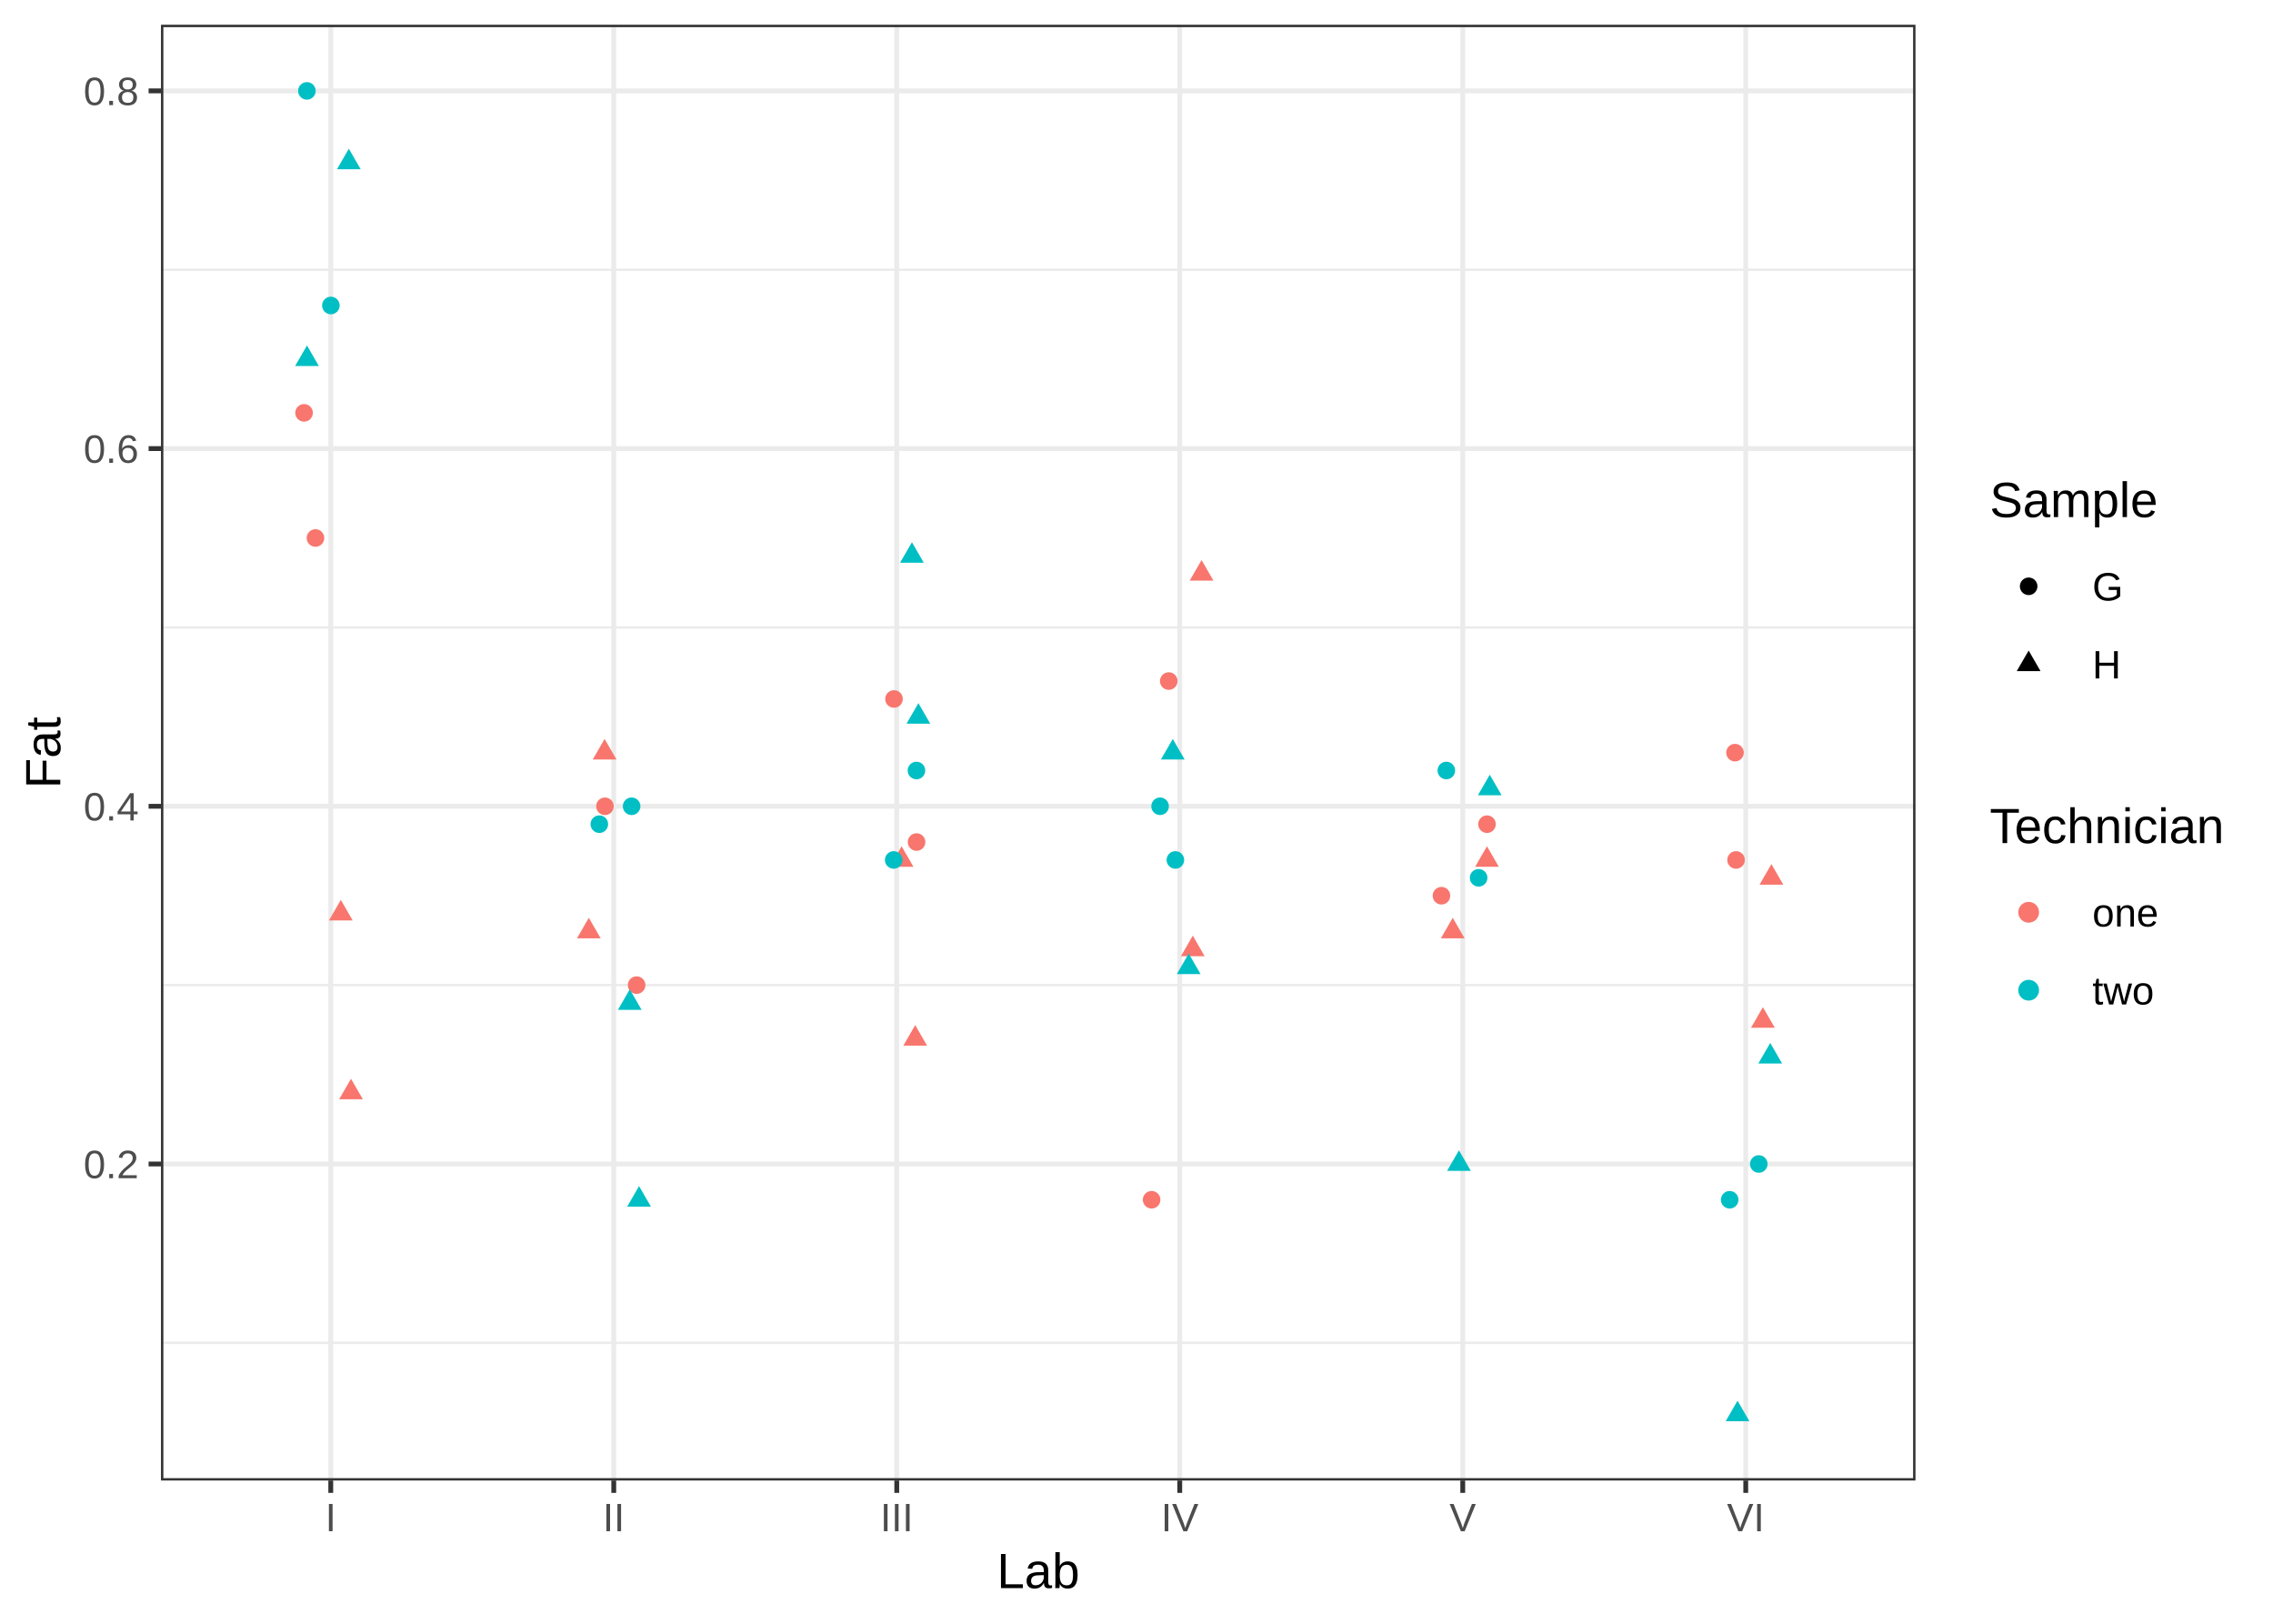
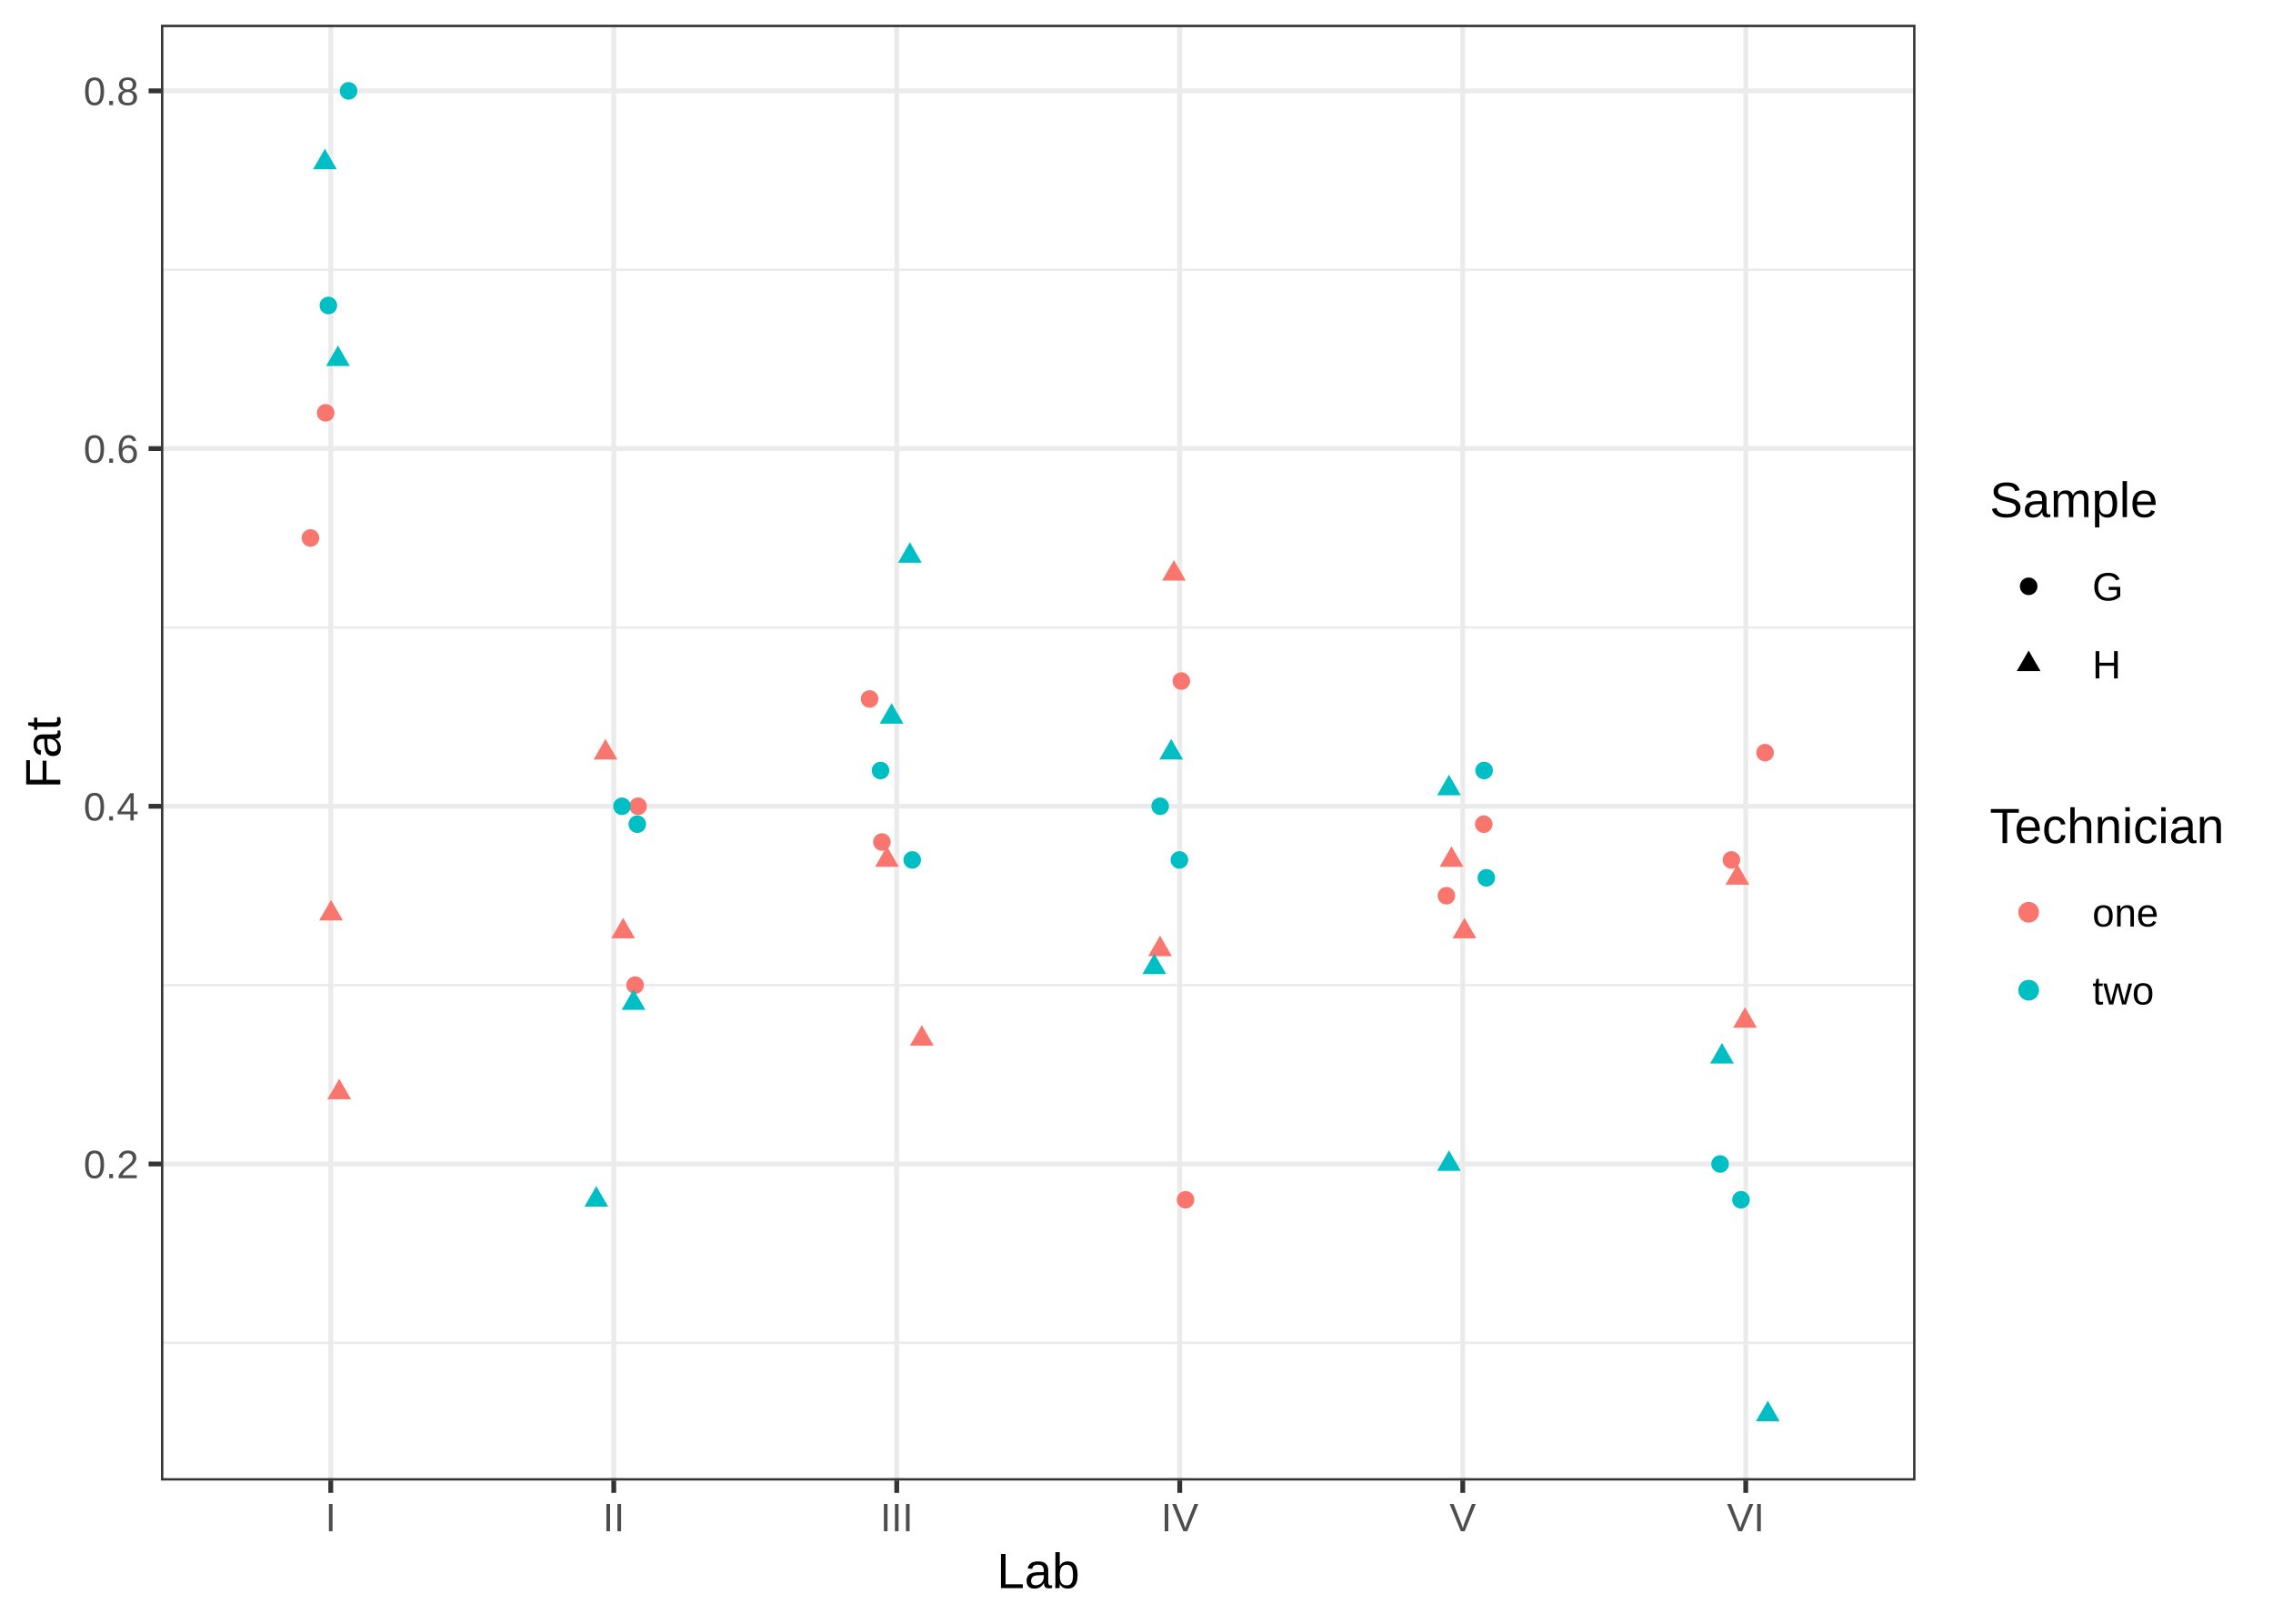
<svg xmlns="http://www.w3.org/2000/svg" class="svglite" width="504.00pt" height="360.00pt" viewBox="0 0 504.00 360.00">
  <defs>
    <style type="text/css">
    .svglite line, .svglite polyline, .svglite polygon, .svglite path, .svglite rect, .svglite circle {
      fill: none;
      stroke: #000000;
      stroke-linecap: round;
      stroke-linejoin: round;
      stroke-miterlimit: 10.00;
    }
    .svglite text {
      white-space: pre;
    }
  </style>
  </defs>
  <rect width="100%" height="100%" style="stroke: none; fill: #FFFFFF;" />
  <defs>
    <clipPath id="cpMC4wMHw1MDQuMDB8MC4wMHwzNjAuMDA=">
      <rect x="0.00" y="0.00" width="504.00" height="360.00" />
    </clipPath>
  </defs>
  <g clip-path="url(#cpMC4wMHw1MDQuMDB8MC4wMHwzNjAuMDA=)">
    <rect x="0.00" y="0.00" width="504.00" height="360.00" style="stroke-width: 1.07; stroke: #FFFFFF; fill: #FFFFFF;" />
  </g>
  <defs>
    <clipPath id="cpMzUuNjl8NDI0Ljc0fDUuNDh8MzI4LjI1">
      <rect x="35.69" y="5.48" width="389.04" height="322.77" />
    </clipPath>
  </defs>
  <g clip-path="url(#cpMzUuNjl8NDI0Ljc0fDUuNDh8MzI4LjI1)">
    <rect x="35.69" y="5.48" width="389.04" height="322.77" style="stroke-width: 1.07; stroke: none; fill: #FFFFFF;" />
    <polyline points="35.69,297.72 424.74,297.72 " style="stroke-width: 0.53; stroke: #EBEBEB; stroke-linecap: butt;" />
    <polyline points="35.69,218.41 424.74,218.41 " style="stroke-width: 0.53; stroke: #EBEBEB; stroke-linecap: butt;" />
    <polyline points="35.69,139.11 424.74,139.11 " style="stroke-width: 0.53; stroke: #EBEBEB; stroke-linecap: butt;" />
    <polyline points="35.69,59.80 424.74,59.80 " style="stroke-width: 0.53; stroke: #EBEBEB; stroke-linecap: butt;" />
    <polyline points="35.69,258.07 424.74,258.07 " style="stroke-width: 1.07; stroke: #EBEBEB; stroke-linecap: butt;" />
    <polyline points="35.69,178.76 424.74,178.76 " style="stroke-width: 1.07; stroke: #EBEBEB; stroke-linecap: butt;" />
    <polyline points="35.69,99.46 424.74,99.46 " style="stroke-width: 1.07; stroke: #EBEBEB; stroke-linecap: butt;" />
    <polyline points="35.69,20.15 424.74,20.15 " style="stroke-width: 1.07; stroke: #EBEBEB; stroke-linecap: butt;" />
    <polyline points="73.34,328.25 73.34,5.48 " style="stroke-width: 1.07; stroke: #EBEBEB; stroke-linecap: butt;" />
    <polyline points="136.09,328.25 136.09,5.48 " style="stroke-width: 1.07; stroke: #EBEBEB; stroke-linecap: butt;" />
    <polyline points="198.84,328.25 198.84,5.48 " style="stroke-width: 1.07; stroke: #EBEBEB; stroke-linecap: butt;" />
    <polyline points="261.59,328.25 261.59,5.48 " style="stroke-width: 1.07; stroke: #EBEBEB; stroke-linecap: butt;" />
    <polyline points="324.34,328.25 324.34,5.48 " style="stroke-width: 1.07; stroke: #EBEBEB; stroke-linecap: butt;" />
    <polyline points="387.09,328.25 387.09,5.48 " style="stroke-width: 1.07; stroke: #EBEBEB; stroke-linecap: butt;" />
-     <circle cx="67.42" cy="91.53" r="1.95" style="stroke-width: 0.71; stroke: none; fill: #F8766D;" />
-     <circle cx="69.95" cy="119.28" r="1.95" style="stroke-width: 0.71; stroke: none; fill: #F8766D;" />
-     <polygon points="75.57,199.51 78.20,204.07 72.94,204.07 " style="stroke-width: 0.71; stroke: none; fill: #F8766D;" />
-     <polygon points="77.83,239.17 80.46,243.72 75.20,243.72 " style="stroke-width: 0.71; stroke: none; fill: #F8766D;" />
-     <circle cx="68.05" cy="20.15" r="1.95" style="stroke-width: 0.71; stroke: none; fill: #00BFC4;" />
-     <circle cx="73.37" cy="67.73" r="1.95" style="stroke-width: 0.71; stroke: none; fill: #00BFC4;" />
-     <polygon points="77.35,32.97 79.98,37.53 74.72,37.53 " style="stroke-width: 0.71; stroke: none; fill: #00BFC4;" />
-     <polygon points="68.07,76.59 70.70,81.15 65.43,81.15 " style="stroke-width: 0.71; stroke: none; fill: #00BFC4;" />
-     <circle cx="141.16" cy="218.41" r="1.95" style="stroke-width: 0.71; stroke: none; fill: #F8766D;" />
-     <circle cx="134.14" cy="178.76" r="1.95" style="stroke-width: 0.71; stroke: none; fill: #F8766D;" />
-     <polygon points="130.56,203.48 133.19,208.04 127.93,208.04 " style="stroke-width: 0.71; stroke: none; fill: #F8766D;" />
-     <polygon points="134.06,163.83 136.70,168.39 131.43,168.39 " style="stroke-width: 0.71; stroke: none; fill: #F8766D;" />
-     <circle cx="132.89" cy="182.73" r="1.95" style="stroke-width: 0.71; stroke: none; fill: #00BFC4;" />
-     <circle cx="140.05" cy="178.76" r="1.95" style="stroke-width: 0.71; stroke: none; fill: #00BFC4;" />
-     <polygon points="139.64,219.34 142.27,223.90 137.01,223.90 " style="stroke-width: 0.71; stroke: none; fill: #00BFC4;" />
-     <polygon points="141.70,262.96 144.33,267.52 139.07,267.52 " style="stroke-width: 0.71; stroke: none; fill: #00BFC4;" />
-     <circle cx="198.23" cy="154.97" r="1.95" style="stroke-width: 0.71; stroke: none; fill: #F8766D;" />
-     <circle cx="203.23" cy="186.69" r="1.95" style="stroke-width: 0.71; stroke: none; fill: #F8766D;" />
-     <polygon points="202.93,227.27 205.56,231.83 200.30,231.83 " style="stroke-width: 0.71; stroke: none; fill: #F8766D;" />
-     <polygon points="199.91,187.62 202.54,192.18 197.28,192.18 " style="stroke-width: 0.71; stroke: none; fill: #F8766D;" />
-     <circle cx="198.16" cy="190.66" r="1.95" style="stroke-width: 0.71; stroke: none; fill: #00BFC4;" />
-     <circle cx="203.21" cy="170.83" r="1.95" style="stroke-width: 0.71; stroke: none; fill: #00BFC4;" />
-     <polygon points="203.64,155.89 206.27,160.45 201.01,160.45 " style="stroke-width: 0.71; stroke: none; fill: #00BFC4;" />
-     <polygon points="202.21,120.21 204.84,124.77 199.57,124.77 " style="stroke-width: 0.71; stroke: none; fill: #00BFC4;" />
-     <circle cx="255.35" cy="266.00" r="1.95" style="stroke-width: 0.71; stroke: none; fill: #F8766D;" />
-     <circle cx="259.15" cy="151.00" r="1.95" style="stroke-width: 0.71; stroke: none; fill: #F8766D;" />
-     <polygon points="266.43,124.17 269.06,128.73 263.79,128.73 " style="stroke-width: 0.71; stroke: none; fill: #F8766D;" />
-     <polygon points="264.48,207.44 267.11,212.00 261.85,212.00 " style="stroke-width: 0.71; stroke: none; fill: #F8766D;" />
-     <circle cx="257.23" cy="178.76" r="1.95" style="stroke-width: 0.71; stroke: none; fill: #00BFC4;" />
-     <circle cx="260.62" cy="190.66" r="1.95" style="stroke-width: 0.71; stroke: none; fill: #00BFC4;" />
-     <polygon points="263.58,211.41 266.21,215.97 260.94,215.97 " style="stroke-width: 0.71; stroke: none; fill: #00BFC4;" />
-     <polygon points="260.05,163.83 262.68,168.39 257.41,168.39 " style="stroke-width: 0.71; stroke: none; fill: #00BFC4;" />
-     <circle cx="319.62" cy="198.59" r="1.95" style="stroke-width: 0.71; stroke: none; fill: #F8766D;" />
-     <circle cx="329.72" cy="182.73" r="1.95" style="stroke-width: 0.71; stroke: none; fill: #F8766D;" />
-     <polygon points="329.71,187.62 332.34,192.18 327.08,192.18 " style="stroke-width: 0.71; stroke: none; fill: #F8766D;" />
-     <polygon points="322.12,203.48 324.75,208.04 319.49,208.04 " style="stroke-width: 0.71; stroke: none; fill: #F8766D;" />
-     <circle cx="320.70" cy="170.83" r="1.95" style="stroke-width: 0.71; stroke: none; fill: #00BFC4;" />
-     <circle cx="327.86" cy="194.62" r="1.95" style="stroke-width: 0.71; stroke: none; fill: #00BFC4;" />
-     <polygon points="323.50,255.03 326.13,259.59 320.87,259.59 " style="stroke-width: 0.71; stroke: none; fill: #00BFC4;" />
-     <polygon points="330.33,171.76 332.96,176.32 327.70,176.32 " style="stroke-width: 0.71; stroke: none; fill: #00BFC4;" />
-     <circle cx="384.94" cy="190.66" r="1.95" style="stroke-width: 0.71; stroke: none; fill: #F8766D;" />
-     <circle cx="384.71" cy="166.87" r="1.95" style="stroke-width: 0.71; stroke: none; fill: #F8766D;" />
-     <polygon points="390.89,223.30 393.53,227.86 388.26,227.86 " style="stroke-width: 0.71; stroke: none; fill: #F8766D;" />
-     <polygon points="392.78,191.58 395.41,196.14 390.15,196.14 " style="stroke-width: 0.71; stroke: none; fill: #F8766D;" />
-     <circle cx="383.53" cy="266.00" r="1.95" style="stroke-width: 0.71; stroke: none; fill: #00BFC4;" />
-     <circle cx="389.98" cy="258.07" r="1.95" style="stroke-width: 0.71; stroke: none; fill: #00BFC4;" />
-     <polygon points="392.52,231.23 395.15,235.79 389.88,235.79 " style="stroke-width: 0.71; stroke: none; fill: #00BFC4;" />
-     <polygon points="385.27,310.54 387.90,315.10 382.64,315.10 " style="stroke-width: 0.71; stroke: none; fill: #00BFC4;" />
+     <circle cx="72.21" cy="91.53" r="1.95" style="stroke-width: 0.71; stroke: none; fill: #F8766D;" />
+     <circle cx="68.84" cy="119.28" r="1.95" style="stroke-width: 0.71; stroke: none; fill: #F8766D;" />
+     <polygon points="73.40,199.51 76.03,204.07 70.77,204.07 " style="stroke-width: 0.71; stroke: none; fill: #F8766D;" />
+     <polygon points="75.22,239.17 77.85,243.72 72.58,243.72 " style="stroke-width: 0.71; stroke: none; fill: #F8766D;" />
+     <circle cx="77.29" cy="20.15" r="1.95" style="stroke-width: 0.71; stroke: none; fill: #00BFC4;" />
+     <circle cx="72.81" cy="67.73" r="1.95" style="stroke-width: 0.71; stroke: none; fill: #00BFC4;" />
+     <polygon points="72.04,32.97 74.68,37.53 69.41,37.53 " style="stroke-width: 0.71; stroke: none; fill: #00BFC4;" />
+     <polygon points="74.93,76.59 77.57,81.15 72.30,81.15 " style="stroke-width: 0.71; stroke: none; fill: #00BFC4;" />
+     <circle cx="140.82" cy="218.41" r="1.95" style="stroke-width: 0.71; stroke: none; fill: #F8766D;" />
+     <circle cx="141.48" cy="178.76" r="1.95" style="stroke-width: 0.71; stroke: none; fill: #F8766D;" />
+     <polygon points="138.16,203.48 140.80,208.04 135.53,208.04 " style="stroke-width: 0.71; stroke: none; fill: #F8766D;" />
+     <polygon points="134.25,163.83 136.89,168.39 131.62,168.39 " style="stroke-width: 0.71; stroke: none; fill: #F8766D;" />
+     <circle cx="141.31" cy="182.73" r="1.95" style="stroke-width: 0.71; stroke: none; fill: #00BFC4;" />
+     <circle cx="137.91" cy="178.76" r="1.95" style="stroke-width: 0.71; stroke: none; fill: #00BFC4;" />
+     <polygon points="140.47,219.34 143.11,223.90 137.84,223.90 " style="stroke-width: 0.71; stroke: none; fill: #00BFC4;" />
+     <polygon points="132.22,262.96 134.85,267.52 129.59,267.52 " style="stroke-width: 0.71; stroke: none; fill: #00BFC4;" />
+     <circle cx="192.81" cy="154.97" r="1.95" style="stroke-width: 0.71; stroke: none; fill: #F8766D;" />
+     <circle cx="195.55" cy="186.69" r="1.95" style="stroke-width: 0.71; stroke: none; fill: #F8766D;" />
+     <polygon points="204.40,227.27 207.03,231.83 201.76,231.83 " style="stroke-width: 0.71; stroke: none; fill: #F8766D;" />
+     <polygon points="196.67,187.62 199.30,192.18 194.03,192.18 " style="stroke-width: 0.71; stroke: none; fill: #F8766D;" />
+     <circle cx="202.27" cy="190.66" r="1.95" style="stroke-width: 0.71; stroke: none; fill: #00BFC4;" />
+     <circle cx="195.24" cy="170.83" r="1.95" style="stroke-width: 0.71; stroke: none; fill: #00BFC4;" />
+     <polygon points="197.70,155.89 200.33,160.45 195.06,160.45 " style="stroke-width: 0.71; stroke: none; fill: #00BFC4;" />
+     <polygon points="201.75,120.21 204.38,124.77 199.12,124.77 " style="stroke-width: 0.71; stroke: none; fill: #00BFC4;" />
+     <circle cx="262.88" cy="266.00" r="1.95" style="stroke-width: 0.71; stroke: none; fill: #F8766D;" />
+     <circle cx="261.94" cy="151.00" r="1.95" style="stroke-width: 0.71; stroke: none; fill: #F8766D;" />
+     <polygon points="260.30,124.17 262.93,128.73 257.67,128.73 " style="stroke-width: 0.71; stroke: none; fill: #F8766D;" />
+     <polygon points="257.22,207.44 259.85,212.00 254.58,212.00 " style="stroke-width: 0.71; stroke: none; fill: #F8766D;" />
+     <circle cx="257.25" cy="178.76" r="1.95" style="stroke-width: 0.71; stroke: none; fill: #00BFC4;" />
+     <circle cx="261.51" cy="190.66" r="1.95" style="stroke-width: 0.71; stroke: none; fill: #00BFC4;" />
+     <polygon points="255.94,211.41 258.58,215.97 253.31,215.97 " style="stroke-width: 0.71; stroke: none; fill: #00BFC4;" />
+     <polygon points="259.69,163.83 262.32,168.39 257.06,168.39 " style="stroke-width: 0.71; stroke: none; fill: #00BFC4;" />
+     <circle cx="320.72" cy="198.59" r="1.95" style="stroke-width: 0.71; stroke: none; fill: #F8766D;" />
+     <circle cx="329.00" cy="182.73" r="1.95" style="stroke-width: 0.71; stroke: none; fill: #F8766D;" />
+     <polygon points="321.85,187.62 324.48,192.18 319.22,192.18 " style="stroke-width: 0.71; stroke: none; fill: #F8766D;" />
+     <polygon points="324.72,203.48 327.35,208.04 322.08,208.04 " style="stroke-width: 0.71; stroke: none; fill: #F8766D;" />
+     <circle cx="329.08" cy="170.83" r="1.95" style="stroke-width: 0.71; stroke: none; fill: #00BFC4;" />
+     <circle cx="329.57" cy="194.62" r="1.95" style="stroke-width: 0.71; stroke: none; fill: #00BFC4;" />
+     <polygon points="321.29,255.03 323.92,259.59 318.66,259.59 " style="stroke-width: 0.71; stroke: none; fill: #00BFC4;" />
+     <polygon points="321.29,171.76 323.92,176.32 318.65,176.32 " style="stroke-width: 0.71; stroke: none; fill: #00BFC4;" />
+     <circle cx="383.91" cy="190.66" r="1.95" style="stroke-width: 0.71; stroke: none; fill: #F8766D;" />
+     <circle cx="391.38" cy="166.87" r="1.95" style="stroke-width: 0.71; stroke: none; fill: #F8766D;" />
+     <polygon points="386.93,223.30 389.56,227.86 384.30,227.86 " style="stroke-width: 0.71; stroke: none; fill: #F8766D;" />
+     <polygon points="385.24,191.58 387.87,196.14 382.61,196.14 " style="stroke-width: 0.71; stroke: none; fill: #F8766D;" />
+     <circle cx="386.03" cy="266.00" r="1.95" style="stroke-width: 0.71; stroke: none; fill: #00BFC4;" />
+     <circle cx="381.40" cy="258.07" r="1.95" style="stroke-width: 0.71; stroke: none; fill: #00BFC4;" />
+     <polygon points="381.82,231.23 384.45,235.79 379.19,235.79 " style="stroke-width: 0.71; stroke: none; fill: #00BFC4;" />
+     <polygon points="391.98,310.54 394.61,315.10 389.35,315.10 " style="stroke-width: 0.71; stroke: none; fill: #00BFC4;" />
    <rect x="35.69" y="5.48" width="389.04" height="322.77" style="stroke-width: 1.07; stroke: #333333;" />
  </g>
  <g clip-path="url(#cpMC4wMHw1MDQuMDB8MC4wMHwzNjAuMDA=)">
    <text x="30.76" y="261.22" text-anchor="end" style="font-size: 8.80px;fill: #4D4D4D; font-family: &quot;Arial&quot;;" textLength="12.23px" lengthAdjust="spacingAndGlyphs">0.2</text>
    <text x="30.76" y="181.91" text-anchor="end" style="font-size: 8.80px;fill: #4D4D4D; font-family: &quot;Arial&quot;;" textLength="12.23px" lengthAdjust="spacingAndGlyphs">0.4</text>
    <text x="30.76" y="102.61" text-anchor="end" style="font-size: 8.80px;fill: #4D4D4D; font-family: &quot;Arial&quot;;" textLength="12.23px" lengthAdjust="spacingAndGlyphs">0.6</text>
    <text x="30.76" y="23.30" text-anchor="end" style="font-size: 8.80px;fill: #4D4D4D; font-family: &quot;Arial&quot;;" textLength="12.23px" lengthAdjust="spacingAndGlyphs">0.8</text>
    <polyline points="32.95,258.07 35.69,258.07 " style="stroke-width: 1.07; stroke: #333333; stroke-linecap: butt;" />
    <polyline points="32.95,178.76 35.69,178.76 " style="stroke-width: 1.07; stroke: #333333; stroke-linecap: butt;" />
    <polyline points="32.95,99.46 35.69,99.46 " style="stroke-width: 1.07; stroke: #333333; stroke-linecap: butt;" />
    <polyline points="32.95,20.15 35.69,20.15 " style="stroke-width: 1.07; stroke: #333333; stroke-linecap: butt;" />
    <polyline points="73.34,330.99 73.34,328.25 " style="stroke-width: 1.07; stroke: #333333; stroke-linecap: butt;" />
    <polyline points="136.09,330.99 136.09,328.25 " style="stroke-width: 1.07; stroke: #333333; stroke-linecap: butt;" />
    <polyline points="198.84,330.99 198.84,328.25 " style="stroke-width: 1.07; stroke: #333333; stroke-linecap: butt;" />
    <polyline points="261.59,330.99 261.59,328.25 " style="stroke-width: 1.07; stroke: #333333; stroke-linecap: butt;" />
    <polyline points="324.34,330.99 324.34,328.25 " style="stroke-width: 1.07; stroke: #333333; stroke-linecap: butt;" />
    <polyline points="387.09,330.99 387.09,328.25 " style="stroke-width: 1.07; stroke: #333333; stroke-linecap: butt;" />
    <text x="73.34" y="339.49" text-anchor="middle" style="font-size: 8.80px;fill: #4D4D4D; font-family: &quot;Arial&quot;;" textLength="2.44px" lengthAdjust="spacingAndGlyphs">I</text>
    <text x="136.09" y="339.49" text-anchor="middle" style="font-size: 8.80px;fill: #4D4D4D; font-family: &quot;Arial&quot;;" textLength="4.88px" lengthAdjust="spacingAndGlyphs">II</text>
    <text x="198.84" y="339.49" text-anchor="middle" style="font-size: 8.80px;fill: #4D4D4D; font-family: &quot;Arial&quot;;" textLength="7.32px" lengthAdjust="spacingAndGlyphs">III</text>
    <text x="261.59" y="339.49" text-anchor="middle" style="font-size: 8.80px;fill: #4D4D4D; font-family: &quot;Arial&quot;;" textLength="8.31px" lengthAdjust="spacingAndGlyphs">IV</text>
    <text x="324.34" y="339.49" text-anchor="middle" style="font-size: 8.80px;fill: #4D4D4D; font-family: &quot;Arial&quot;;" textLength="5.87px" lengthAdjust="spacingAndGlyphs">V</text>
    <text x="387.09" y="339.49" text-anchor="middle" style="font-size: 8.80px;fill: #4D4D4D; font-family: &quot;Arial&quot;;" textLength="8.31px" lengthAdjust="spacingAndGlyphs">VI</text>
    <text x="230.22" y="352.10" text-anchor="middle" style="font-size: 11.00px; font-family: &quot;Arial&quot;;" textLength="18.36px" lengthAdjust="spacingAndGlyphs">Lab</text>
    <text transform="translate(13.37,166.87) rotate(-90)" text-anchor="middle" style="font-size: 11.00px; font-family: &quot;Arial&quot;;" textLength="15.89px" lengthAdjust="spacingAndGlyphs">Fat</text>
    <rect x="435.70" y="100.07" width="48.25" height="61.32" style="stroke-width: 1.07; stroke: none; fill: #FFFFFF;" />
    <text x="441.18" y="114.65" style="font-size: 11.00px; font-family: &quot;Arial&quot;;" textLength="37.30px" lengthAdjust="spacingAndGlyphs">Sample</text>
    <rect x="441.18" y="121.35" width="17.28" height="17.28" style="stroke-width: 1.07; stroke: none; fill: #FFFFFF;" />
    <circle cx="449.82" cy="129.99" r="1.95" style="stroke-width: 0.71; stroke: none; fill: #000000;" />
    <rect x="441.18" y="138.63" width="17.28" height="17.28" style="stroke-width: 1.07; stroke: none; fill: #FFFFFF;" />
    <polygon points="449.82,144.23 452.45,148.79 447.18,148.79 " style="stroke-width: 0.71; stroke: none; fill: #000000;" />
    <text x="463.94" y="133.14" style="font-size: 8.80px; font-family: &quot;Arial&quot;;" textLength="6.84px" lengthAdjust="spacingAndGlyphs">G</text>
    <text x="463.94" y="150.42" style="font-size: 8.80px; font-family: &quot;Arial&quot;;" textLength="6.35px" lengthAdjust="spacingAndGlyphs">H</text>
    <rect x="435.70" y="172.34" width="62.82" height="61.32" style="stroke-width: 1.07; stroke: none; fill: #FFFFFF;" />
    <text x="441.18" y="186.93" style="font-size: 11.00px; font-family: &quot;Arial&quot;;" textLength="53.20px" lengthAdjust="spacingAndGlyphs">Technician</text>
    <rect x="441.18" y="193.62" width="17.28" height="17.28" style="stroke-width: 1.07; stroke: none; fill: #FFFFFF;" />
    <circle cx="449.82" cy="202.26" r="1.95" style="stroke-width: 0.71; stroke: #F8766D; fill: #F8766D;" />
    <rect x="441.18" y="210.90" width="17.28" height="17.28" style="stroke-width: 1.07; stroke: none; fill: #FFFFFF;" />
    <circle cx="449.82" cy="219.54" r="1.95" style="stroke-width: 0.71; stroke: #00BFC4; fill: #00BFC4;" />
    <text x="463.94" y="205.42" style="font-size: 8.80px; font-family: &quot;Arial&quot;;" textLength="14.69px" lengthAdjust="spacingAndGlyphs">one</text>
    <text x="463.94" y="222.70" style="font-size: 8.80px; font-family: &quot;Arial&quot;;" textLength="13.69px" lengthAdjust="spacingAndGlyphs">two</text>
  </g>
</svg>
